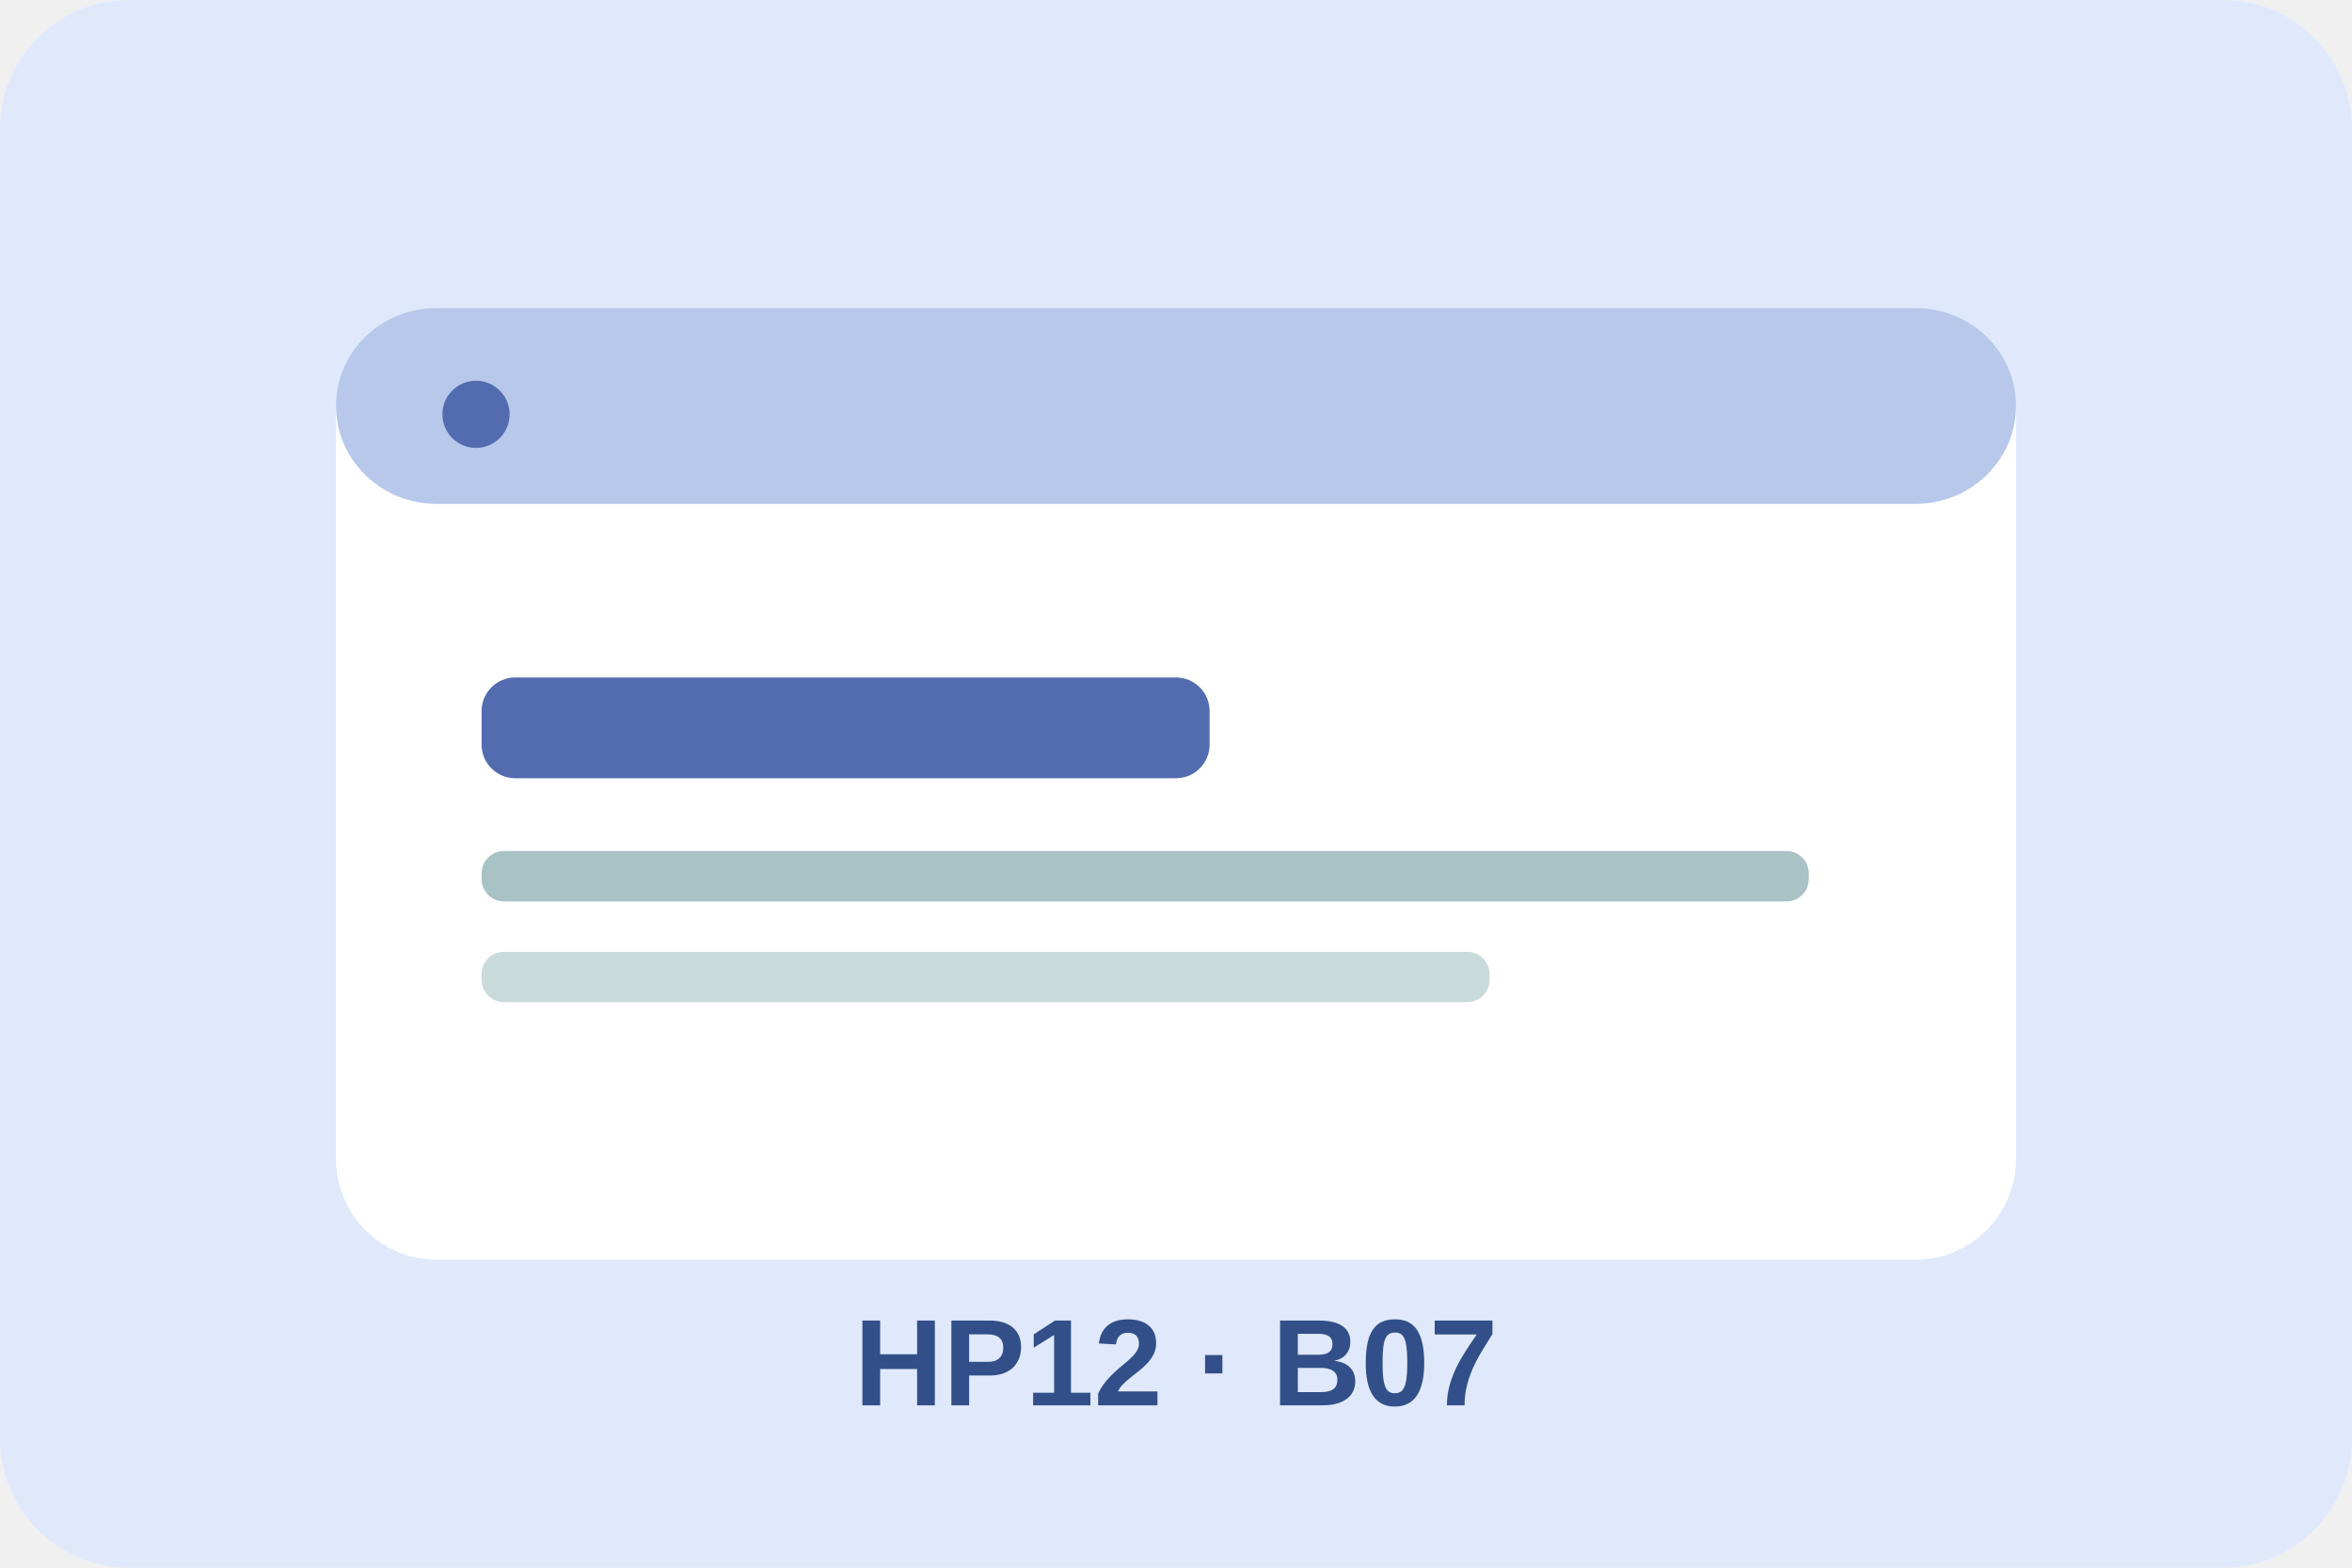
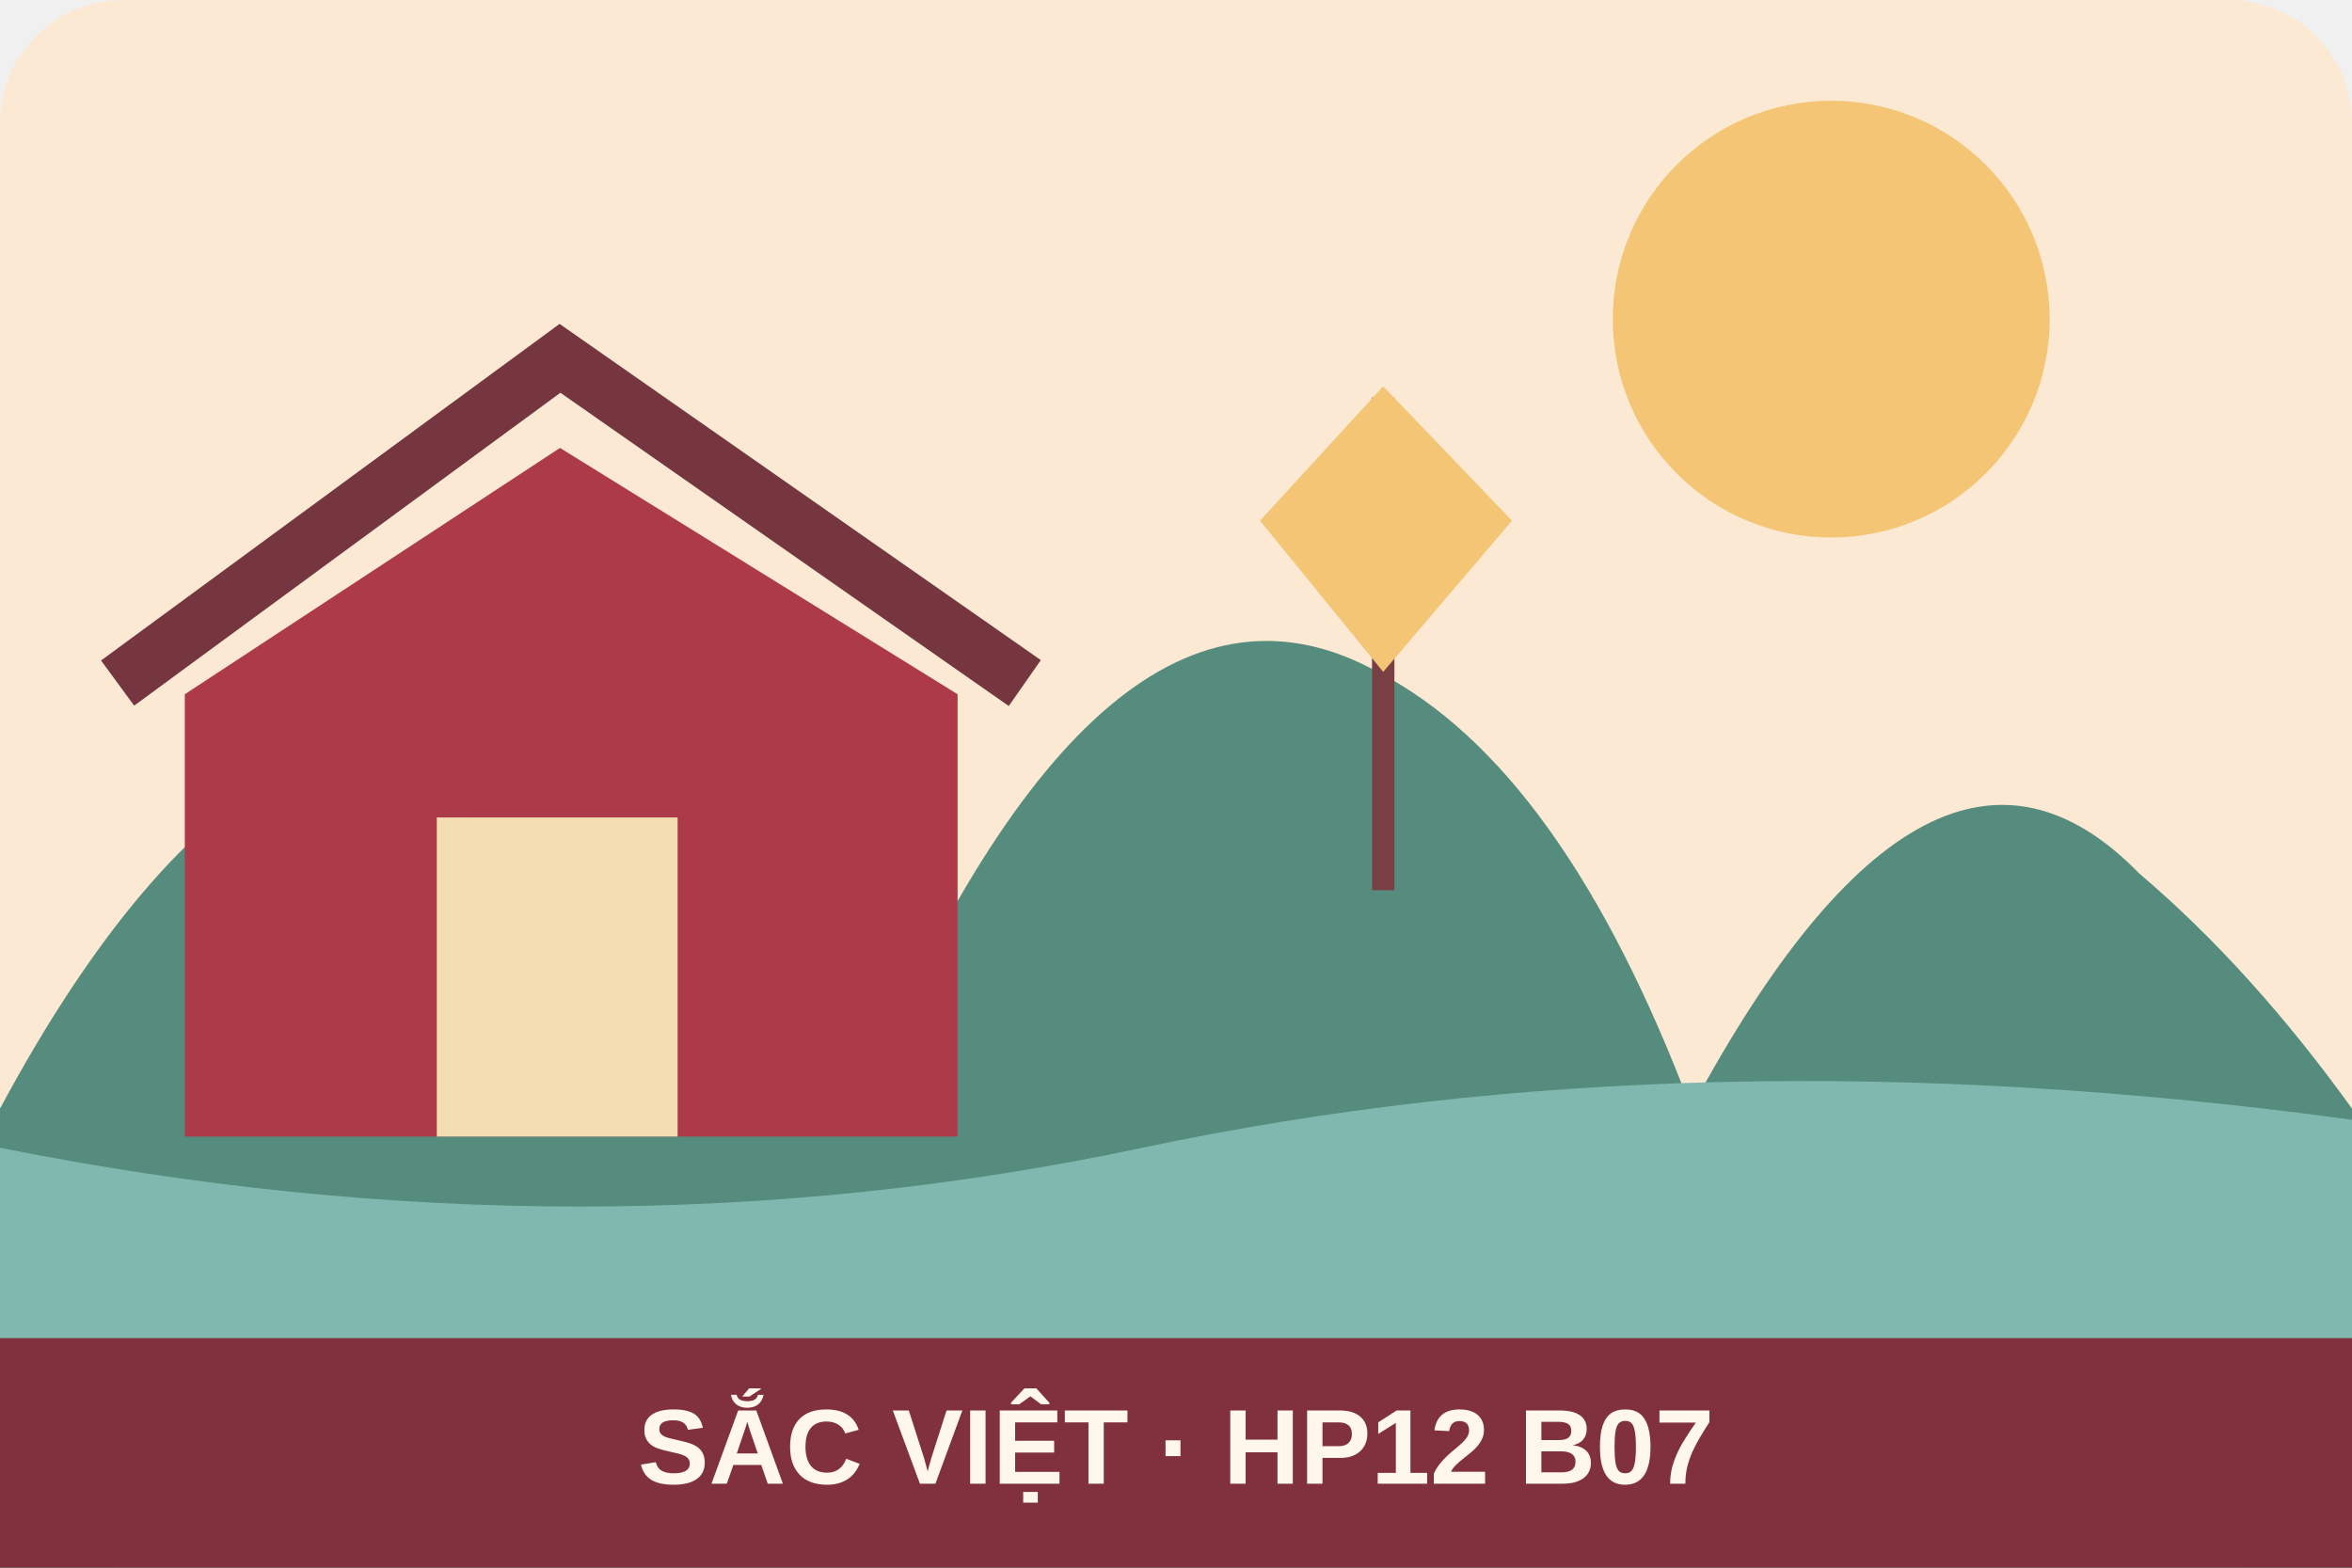
- <svg xmlns="http://www.w3.org/2000/svg" width="420" height="280" viewBox="0 0 420 280">
-   <rect width="420" height="280" rx="23" fill="#e0e9fb" />
-   <rect x="60" y="55" width="300" height="170" rx="18" fill="white" />
-   <rect x="60" y="55" width="300" height="35" rx="18" fill="#b7c8ea" />
-   <circle cx="85" cy="74" r="6" fill="#536cb0" />
-   <rect x="86" y="121" width="130" height="18" rx="6" fill="#536cb0" />
-   <rect x="86" y="152" width="237" height="9" rx="4" fill="#a8c2c5" />
-   <rect x="86" y="170" width="180" height="9" rx="4" fill="#c9dada" />
-   <text x="210" y="251" text-anchor="middle" font-family="Arial,sans-serif" font-weight="bold" font-size="22" fill="#324f89">HP12 · B07</text>
+ <svg xmlns="http://www.w3.org/2000/svg" viewBox="0 0 420 280" role="img" aria-label="Minh họa văn hóa Việt Nam bài B07">
+   <rect width="420" height="280" rx="22" fill="#fbe9d4" />
+   <circle cx="327" cy="57" r="39" fill="#f3c574" />
+   <path d="M0 198q50-93 106-57 27 22 47 57 44-105 93-78 33 17 56 78 43-80 80-42 20 17 38 42v82H0z" fill="#558c7d" />
+   <path d="M0 205q105 21 204 0t216-5v80H0z" fill="#80b8b0" />
+   <path d="M33 203v-79l67-44 71 44v79" fill="#ac3a48" />
+   <path d="M21 122l79-58 83 58" fill="none" stroke="#753640" stroke-width="10" />
+   <path d="M78 203v-57h43v57" fill="#f3ddb1" />
+   <path d="M247 159v-88" stroke="#794044" stroke-width="4" />
+   <path d="M225 93l22-24 23 24-23 27z" fill="#f3c574" />
+   <rect y="239" width="420" height="41" fill="#81303d" />
+   <text x="210" y="265" font-family="Arial" font-size="19" font-weight="bold" text-anchor="middle" fill="#fff7eb">SẮC VIỆT · HP12 B07</text>
</svg>
